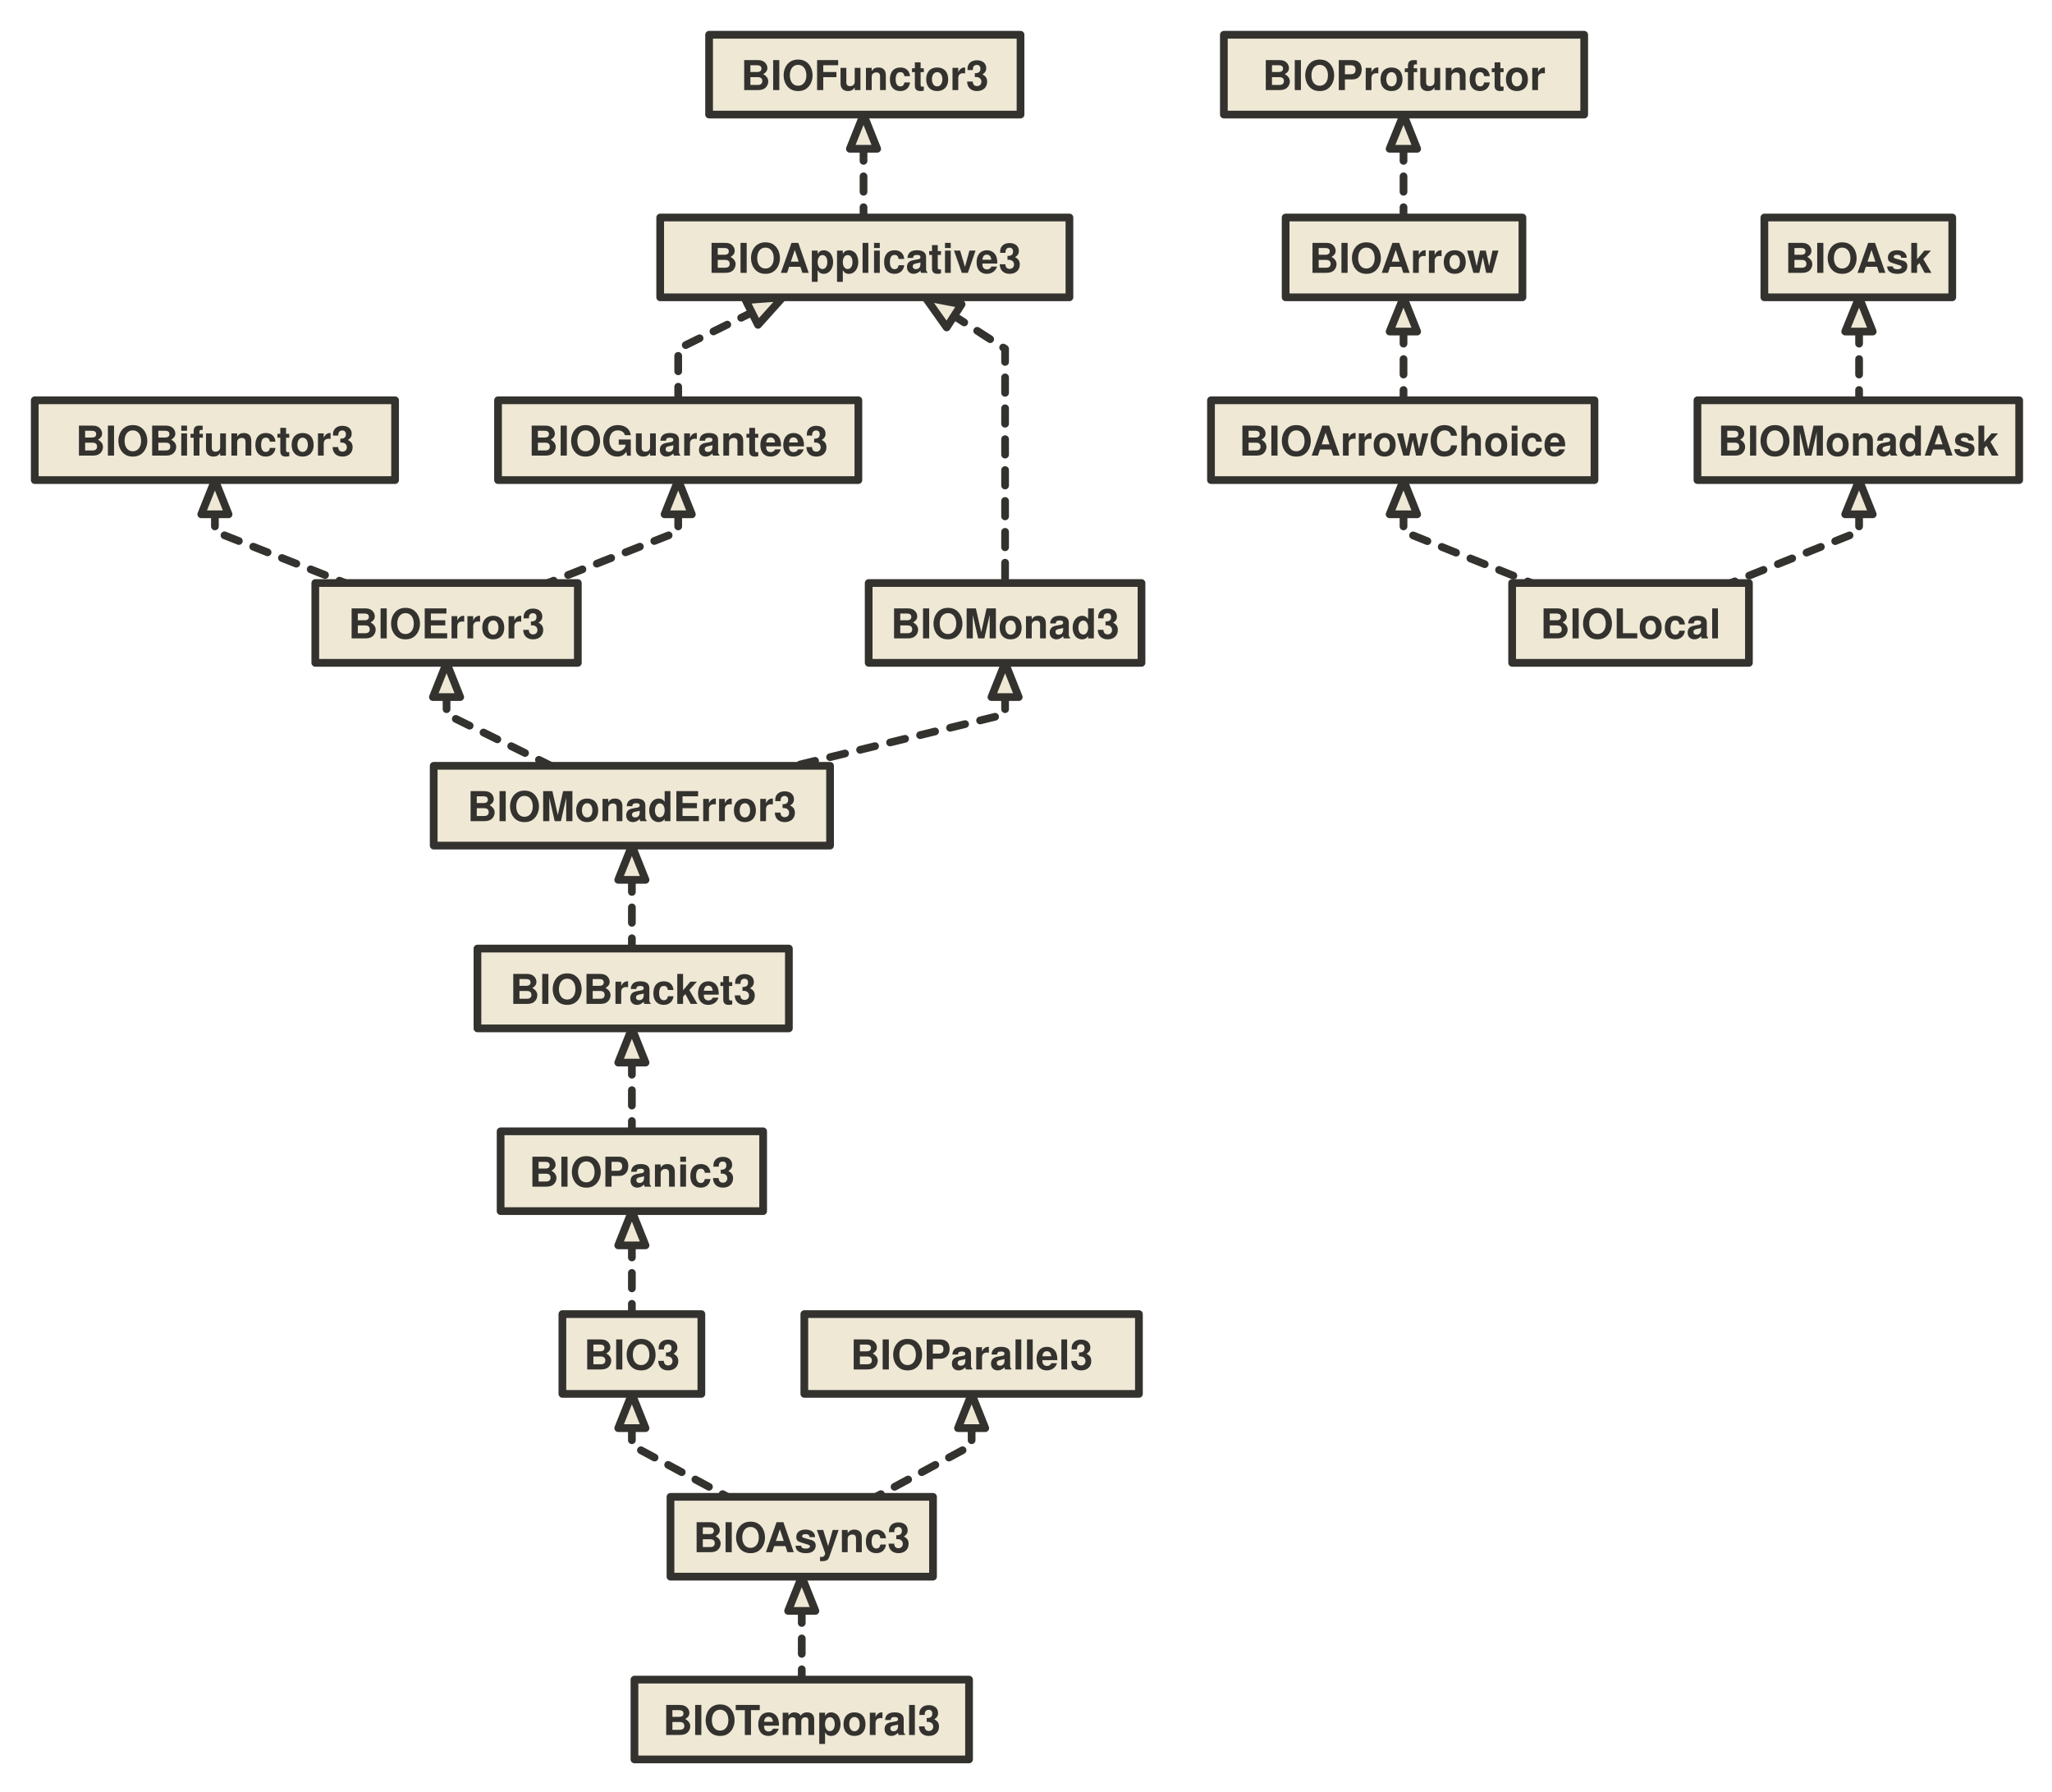
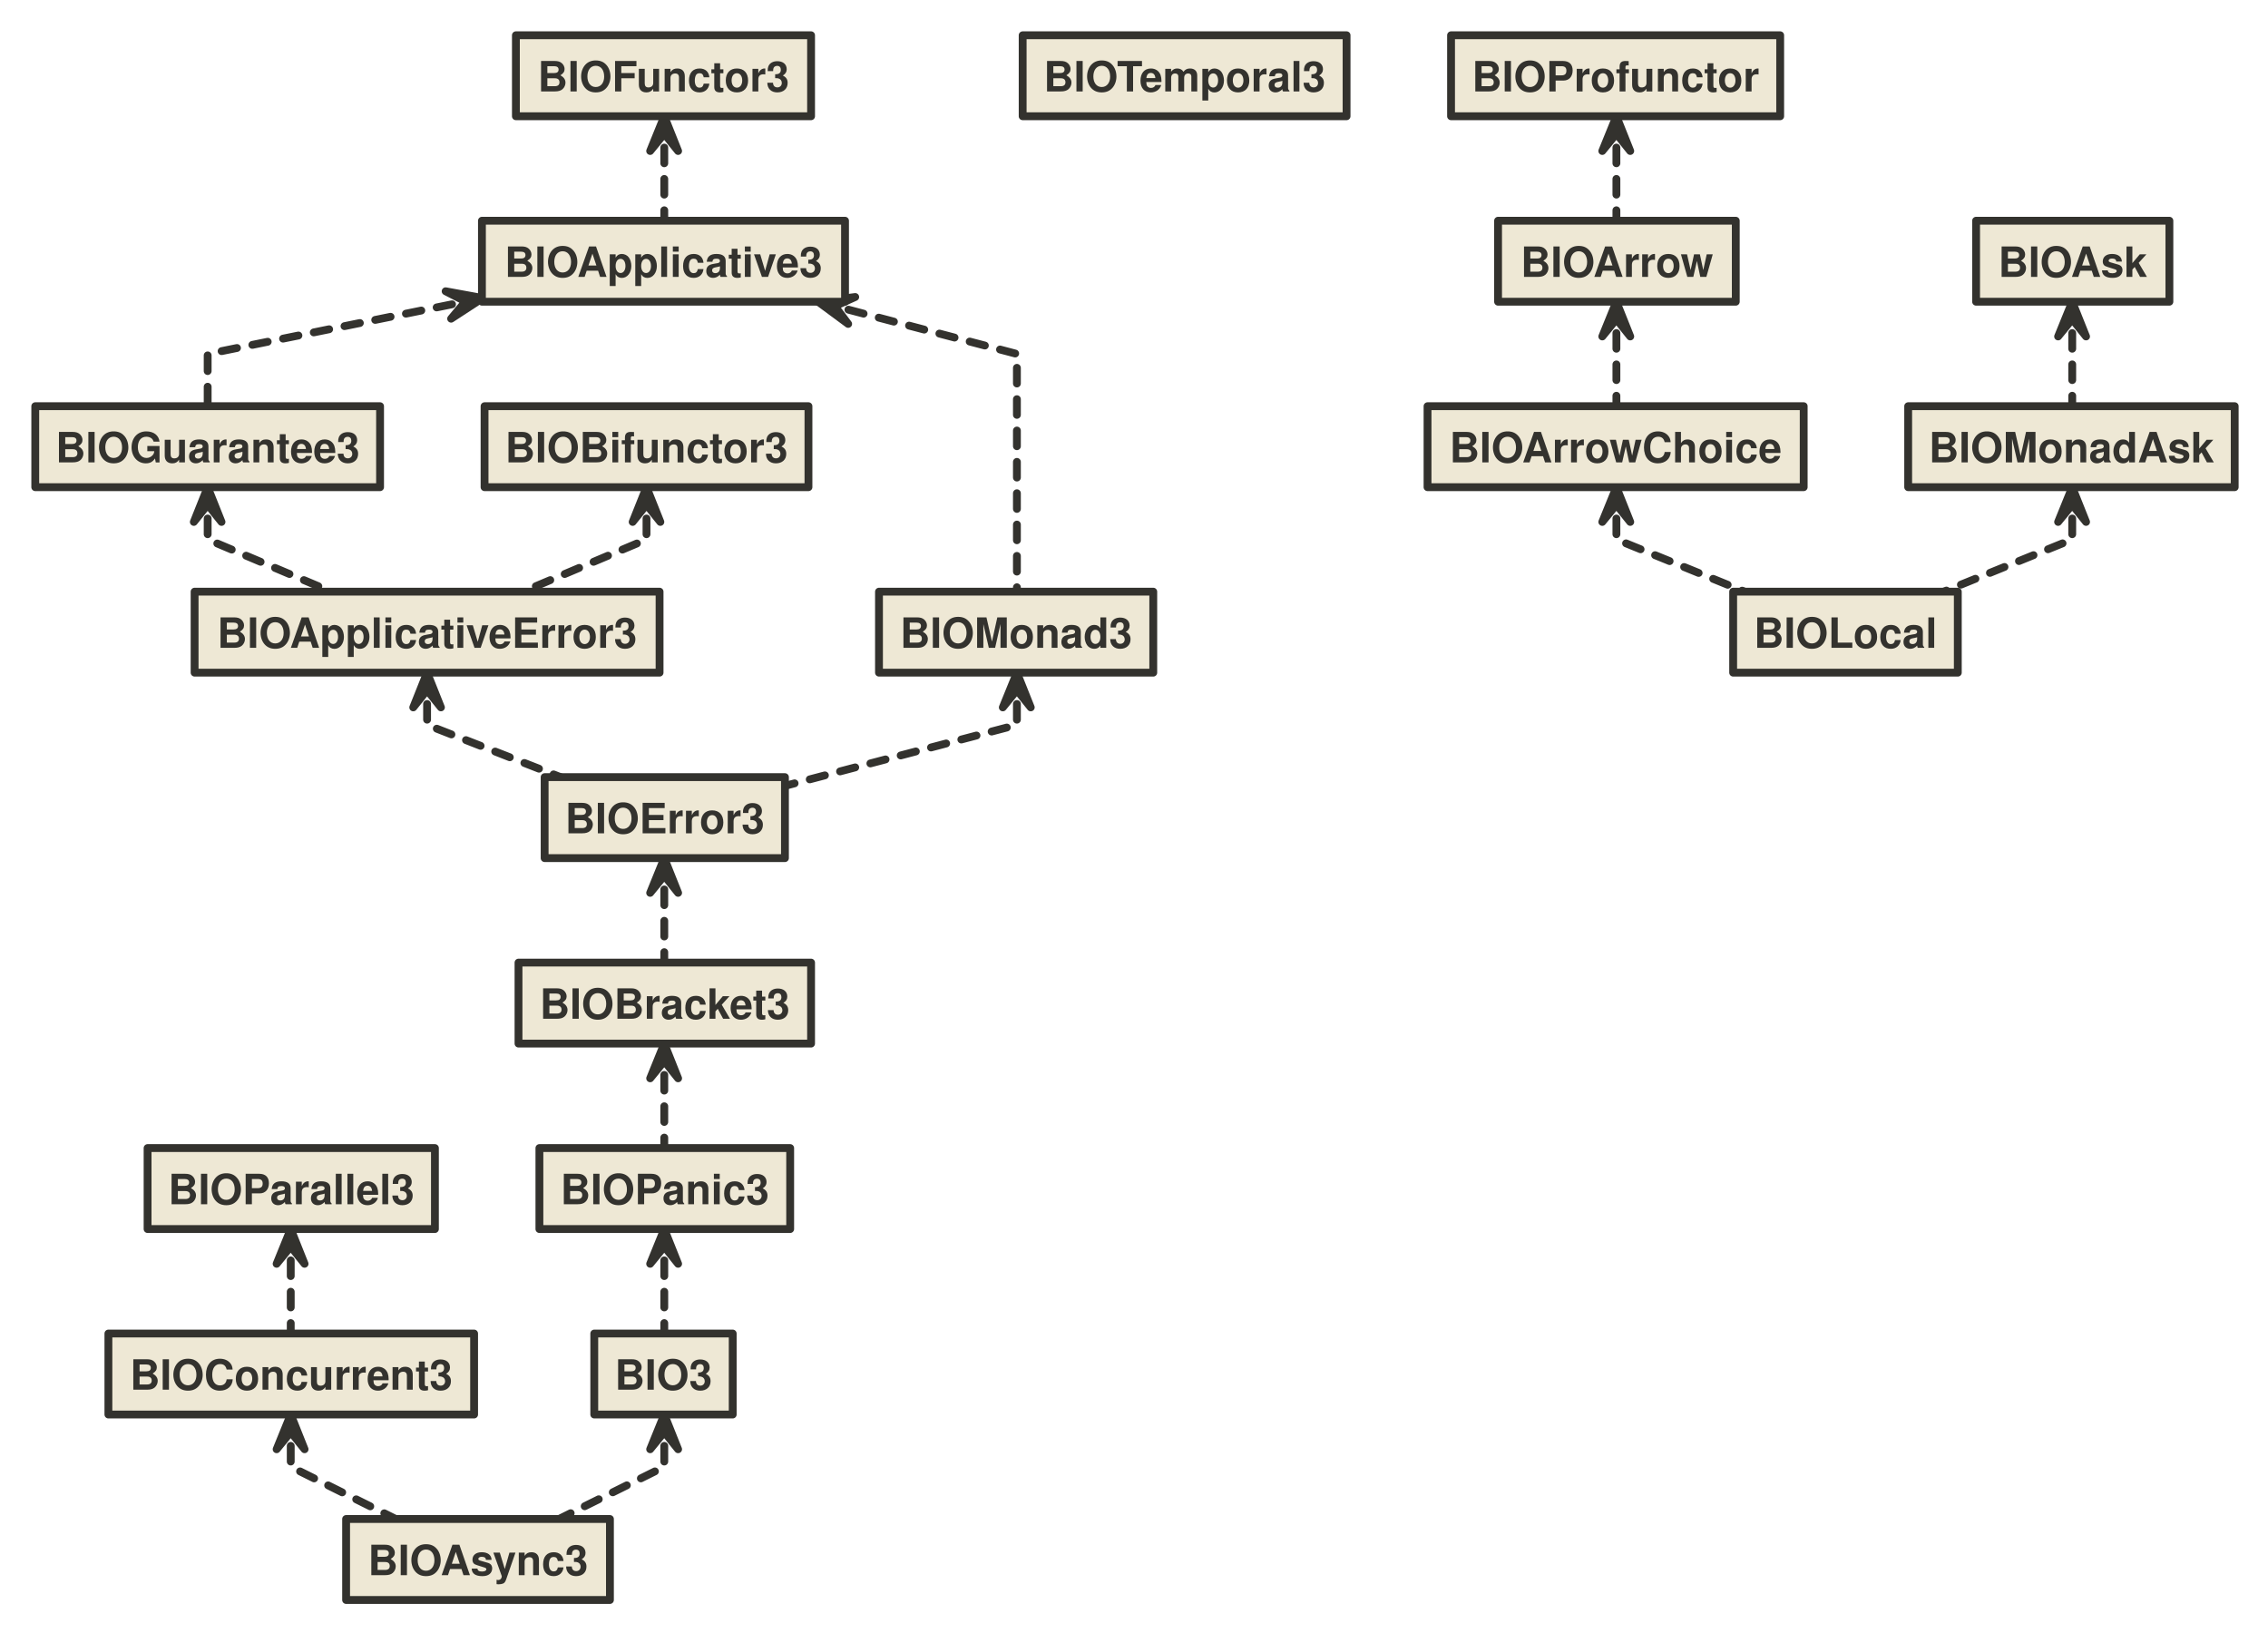
- <svg xmlns="http://www.w3.org/2000/svg" version="1.1" baseProfile="full" width="797.25" height="696" viewbox="0 0 797.25 696" style="font-weight:bold; font-size:12pt; font-family:'Calibri', Helvetica, sans-serif;;stroke-width:3;stroke-linejoin:round;stroke-linecap:round">
-   <path d="M83.5 186.5 L83.5 206.5 L134.2 226.5 L134.2 226.5 " style="stroke:#33322E;fill:none;stroke-dasharray:6 6;" />
-   <path d="M88.8 199.8 L83.5 199.8 L78.2 199.8 L83.5 186.5 Z" style="stroke:#33322E;fill:#eee8d5;stroke-dasharray:none;" />
-   <path d="M335.5 44.5 L335.5 64.5 L335.5 84.5 L335.5 84.5 " style="stroke:#33322E;fill:none;stroke-dasharray:6 6;" />
-   <path d="M340.8 57.8 L335.5 57.8 L330.2 57.8 L335.5 44.5 Z" style="stroke:#33322E;fill:#eee8d5;stroke-dasharray:none;" />
-   <path d="M304.1 115.5 L263.5 135.5 L263.5 155.5 L263.5 155.5 " style="stroke:#33322E;fill:none;stroke-dasharray:6 6;" />
-   <path d="M294.5 126.2 L292.1 121.4 L289.7 116.6 L304.1 115.5 Z" style="stroke:#33322E;fill:#eee8d5;stroke-dasharray:none;" />
-   <path d="M359.5 115.5 L390.5 135.5 L390.5 171 L390.5 171 L390.5 206.5 L390.5 206.5 L390.5 226.5 L390.5 226.5 " style="stroke:#33322E;fill:none;stroke-dasharray:6 6;" />
-   <path d="M373.6 118.2 L370.7 122.7 L367.8 127.2 L359.5 115.5 Z" style="stroke:#33322E;fill:#eee8d5;stroke-dasharray:none;" />
-   <path d="M263.5 186.5 L263.5 206.5 L212.8 226.5 L212.8 226.5 " style="stroke:#33322E;fill:none;stroke-dasharray:6 6;" />
-   <path d="M268.8 199.8 L263.5 199.8 L258.2 199.8 L263.5 186.5 Z" style="stroke:#33322E;fill:#eee8d5;stroke-dasharray:none;" />
-   <path d="M173.5 257.5 L173.5 277.5 L214.1 297.5 L214.1 297.5 " style="stroke:#33322E;fill:none;stroke-dasharray:6 6;" />
-   <path d="M178.8 270.8 L173.5 270.8 L168.2 270.8 L173.5 257.5 Z" style="stroke:#33322E;fill:#eee8d5;stroke-dasharray:none;" />
-   <path d="M390.5 257.5 L390.5 277.5 L308.8 297.5 L308.8 297.5 " style="stroke:#33322E;fill:none;stroke-dasharray:6 6;" />
-   <path d="M395.8 270.8 L390.5 270.8 L385.2 270.8 L390.5 257.5 Z" style="stroke:#33322E;fill:#eee8d5;stroke-dasharray:none;" />
-   <path d="M245.5 328.5 L245.5 348.5 L245.5 368.5 L245.5 368.5 " style="stroke:#33322E;fill:none;stroke-dasharray:6 6;" />
-   <path d="M250.8 341.8 L245.5 341.8 L240.2 341.8 L245.5 328.5 Z" style="stroke:#33322E;fill:#eee8d5;stroke-dasharray:none;" />
-   <path d="M245.5 399.5 L245.5 419.5 L245.5 439.5 L245.5 439.5 " style="stroke:#33322E;fill:none;stroke-dasharray:6 6;" />
-   <path d="M250.8 412.8 L245.5 412.8 L240.2 412.8 L245.5 399.5 Z" style="stroke:#33322E;fill:#eee8d5;stroke-dasharray:none;" />
-   <path d="M245.5 470.5 L245.5 490.5 L245.5 510.5 L245.5 510.5 " style="stroke:#33322E;fill:none;stroke-dasharray:6 6;" />
-   <path d="M250.8 483.8 L245.5 483.8 L240.2 483.8 L245.5 470.5 Z" style="stroke:#33322E;fill:#eee8d5;stroke-dasharray:none;" />
-   <path d="M245.5 541.5 L245.5 561.5 L282.7 581.5 L282.7 581.5 " style="stroke:#33322E;fill:none;stroke-dasharray:6 6;" />
-   <path d="M250.8 554.8 L245.5 554.8 L240.2 554.8 L245.5 541.5 Z" style="stroke:#33322E;fill:#eee8d5;stroke-dasharray:none;" />
-   <path d="M377.5 541.5 L377.5 561.5 L340.3 581.5 L340.3 581.5 " style="stroke:#33322E;fill:none;stroke-dasharray:6 6;" />
-   <path d="M382.8 554.8 L377.5 554.8 L372.2 554.8 L377.5 541.5 Z" style="stroke:#33322E;fill:#eee8d5;stroke-dasharray:none;" />
-   <path d="M311.5 612.5 L311.5 632.5 L311.5 652.5 L311.5 652.5 " style="stroke:#33322E;fill:none;stroke-dasharray:6 6;" />
-   <path d="M316.8 625.8 L311.5 625.8 L306.2 625.8 L311.5 612.5 Z" style="stroke:#33322E;fill:#eee8d5;stroke-dasharray:none;" />
-   <path d="M545.3 44.5 L545.3 64.5 L545.3 84.5 L545.3 84.5 " style="stroke:#33322E;fill:none;stroke-dasharray:6 6;" />
-   <path d="M550.6 57.8 L545.3 57.8 L539.9 57.8 L545.3 44.5 Z" style="stroke:#33322E;fill:#eee8d5;stroke-dasharray:none;" />
-   <path d="M545.3 115.5 L545.3 135.5 L545.3 155.5 L545.3 155.5 " style="stroke:#33322E;fill:none;stroke-dasharray:6 6;" />
-   <path d="M550.6 128.8 L545.3 128.8 L539.9 128.8 L545.3 115.5 Z" style="stroke:#33322E;fill:#eee8d5;stroke-dasharray:none;" />
-   <path d="M545.3 186.5 L545.3 206.5 L595.1 226.5 L595.1 226.5 " style="stroke:#33322E;fill:none;stroke-dasharray:6 6;" />
-   <path d="M550.6 199.8 L545.3 199.8 L539.9 199.8 L545.3 186.5 Z" style="stroke:#33322E;fill:#eee8d5;stroke-dasharray:none;" />
-   <path d="M722.3 115.5 L722.3 135.5 L722.3 155.5 L722.3 155.5 " style="stroke:#33322E;fill:none;stroke-dasharray:6 6;" />
-   <path d="M727.6 128.8 L722.3 128.8 L716.9 128.8 L722.3 115.5 Z" style="stroke:#33322E;fill:#eee8d5;stroke-dasharray:none;" />
-   <path d="M722.3 186.5 L722.3 206.5 L672.4 226.5 L672.4 226.5 " style="stroke:#33322E;fill:none;stroke-dasharray:6 6;" />
-   <path d="M727.6 199.8 L722.3 199.8 L716.9 199.8 L722.3 186.5 Z" style="stroke:#33322E;fill:#eee8d5;stroke-dasharray:none;" />
-   <rect x="13.5" y="155.5" height="31" width="140" style="stroke:#33322E;fill:#eee8d5;stroke-dasharray:none;" />
-   <text x="83.5" y="177" style="fill: #33322E;text-anchor: middle;">BIOBifunctor3</text>
-   <rect x="122.5" y="226.5" height="31" width="102" style="stroke:#33322E;fill:#eee8d5;stroke-dasharray:none;" />
-   <text x="173.5" y="248" style="fill: #33322E;text-anchor: middle;">BIOError3</text>
-   <rect x="275.5" y="13.5" height="31" width="121" style="stroke:#33322E;fill:#eee8d5;stroke-dasharray:none;" />
-   <text x="336" y="35" style="fill: #33322E;text-anchor: middle;">BIOFunctor3</text>
-   <rect x="256.5" y="84.5" height="31" width="159" style="stroke:#33322E;fill:#eee8d5;stroke-dasharray:none;" />
-   <text x="336" y="106" style="fill: #33322E;text-anchor: middle;">BIOApplicative3</text>
-   <rect x="193.5" y="155.5" height="31" width="140" style="stroke:#33322E;fill:#eee8d5;stroke-dasharray:none;" />
-   <text x="263.5" y="177" style="fill: #33322E;text-anchor: middle;">BIOGuarantee3</text>
-   <rect x="337.5" y="226.5" height="31" width="106" style="stroke:#33322E;fill:#eee8d5;stroke-dasharray:none;" />
-   <text x="390.5" y="248" style="fill: #33322E;text-anchor: middle;">BIOMonad3</text>
-   <rect x="168.5" y="297.5" height="31" width="154" style="stroke:#33322E;fill:#eee8d5;stroke-dasharray:none;" />
-   <text x="245.5" y="319" style="fill: #33322E;text-anchor: middle;">BIOMonadError3</text>
-   <rect x="185.5" y="368.5" height="31" width="121" style="stroke:#33322E;fill:#eee8d5;stroke-dasharray:none;" />
-   <text x="246" y="390" style="fill: #33322E;text-anchor: middle;">BIOBracket3</text>
-   <rect x="194.5" y="439.5" height="31" width="102" style="stroke:#33322E;fill:#eee8d5;stroke-dasharray:none;" />
-   <text x="245.5" y="461" style="fill: #33322E;text-anchor: middle;">BIOPanic3</text>
-   <rect x="218.5" y="510.5" height="31" width="54" style="stroke:#33322E;fill:#eee8d5;stroke-dasharray:none;" />
-   <text x="245.5" y="532" style="fill: #33322E;text-anchor: middle;">BIO3</text>
-   <rect x="260.5" y="581.5" height="31" width="102" style="stroke:#33322E;fill:#eee8d5;stroke-dasharray:none;" />
-   <text x="311.5" y="603" style="fill: #33322E;text-anchor: middle;">BIOAsync3</text>
-   <rect x="312.5" y="510.5" height="31" width="130" style="stroke:#33322E;fill:#eee8d5;stroke-dasharray:none;" />
-   <text x="377.5" y="532" style="fill: #33322E;text-anchor: middle;">BIOParallel3</text>
-   <rect x="246.5" y="652.5" height="31" width="130" style="stroke:#33322E;fill:#eee8d5;stroke-dasharray:none;" />
-   <text x="311.5" y="674" style="fill: #33322E;text-anchor: middle;">BIOTemporal3</text>
-   <rect x="475.5" y="13.5" height="31" width="140" style="stroke:#33322E;fill:#eee8d5;stroke-dasharray:none;" />
-   <text x="545.5" y="35" style="fill: #33322E;text-anchor: middle;">BIOProfunctor</text>
-   <rect x="499.5" y="84.5" height="31" width="92" style="stroke:#33322E;fill:#eee8d5;stroke-dasharray:none;" />
-   <text x="545.5" y="106" style="fill: #33322E;text-anchor: middle;">BIOArrow</text>
-   <rect x="470.5" y="155.5" height="31" width="149" style="stroke:#33322E;fill:#eee8d5;stroke-dasharray:none;" />
-   <text x="545" y="177" style="fill: #33322E;text-anchor: middle;">BIOArrowChoice</text>
-   <rect x="587.5" y="226.5" height="31" width="92" style="stroke:#33322E;fill:#eee8d5;stroke-dasharray:none;" />
-   <text x="633.5" y="248" style="fill: #33322E;text-anchor: middle;">BIOLocal</text>
-   <rect x="685.5" y="84.5" height="31" width="73" style="stroke:#33322E;fill:#eee8d5;stroke-dasharray:none;" />
-   <text x="722" y="106" style="fill: #33322E;text-anchor: middle;">BIOAsk</text>
-   <rect x="659.5" y="155.5" height="31" width="125" style="stroke:#33322E;fill:#eee8d5;stroke-dasharray:none;" />
-   <text x="722" y="177" style="fill: #33322E;text-anchor: middle;">BIOMonadAsk</text>
+ <svg xmlns="http://www.w3.org/2000/svg" version="1.1" baseProfile="full" width="868.25" height="625" viewbox="0 0 868.25 625" style="font:bold normal 12pt Helvetica, Helvetica, sans-serif;;stroke-linejoin:round;stroke-linecap:round">
+   <rect x="0" y="0" height="625" width="868.25" style="stroke:none; fill:transparent;" />
+   <path d="M254.3 44.5 L254.3 64.5 L254.3 84.5 L254.3 84.5 " style="stroke:#33322E;fill:none;stroke-dasharray:6 6;stroke-width:3;" />
+   <path d="M259.6 57.8 L254.3 51.2 L248.9 57.8 L254.3 44.5 Z" style="stroke:#33322E;fill:#33322E;stroke-dasharray:none;stroke-width:3;" />
+   <path d="M184.8 114.1 L79.5 135.5 L79.5 155.5 L79.5 155.5 " style="stroke:#33322E;fill:none;stroke-dasharray:6 6;stroke-width:3;" />
+   <path d="M172.7 122 L178.2 115.4 L170.6 111.5 L184.8 114.1 Z" style="stroke:#33322E;fill:#33322E;stroke-dasharray:none;stroke-width:3;" />
+   <path d="M313.2 115.5 L389.3 135.5 L389.3 171 L389.3 171 L389.3 206.5 L389.3 206.5 L389.3 226.5 L389.3 226.5 " style="stroke:#33322E;fill:none;stroke-dasharray:6 6;stroke-width:3;" />
+   <path d="M327.4 113.7 L319.6 117.2 L324.7 124 L313.2 115.5 Z" style="stroke:#33322E;fill:#33322E;stroke-dasharray:none;stroke-width:3;" />
+   <path d="M79.5 186.5 L79.5 206.5 L126.8 226.5 L126.8 226.5 " style="stroke:#33322E;fill:none;stroke-dasharray:6 6;stroke-width:3;" />
+   <path d="M84.8 199.8 L79.5 193.2 L74.2 199.8 L79.5 186.5 Z" style="stroke:#33322E;fill:#33322E;stroke-dasharray:none;stroke-width:3;" />
+   <path d="M247.5 186.5 L247.5 206.5 L200.2 226.5 L200.2 226.5 " style="stroke:#33322E;fill:none;stroke-dasharray:6 6;stroke-width:3;" />
+   <path d="M252.8 199.8 L247.5 193.2 L242.2 199.8 L247.5 186.5 Z" style="stroke:#33322E;fill:#33322E;stroke-dasharray:none;stroke-width:3;" />
+   <path d="M163.5 257.5 L163.5 277.5 L214.6 297.5 L214.6 297.5 " style="stroke:#33322E;fill:none;stroke-dasharray:6 6;stroke-width:3;" />
+   <path d="M168.8 270.8 L163.5 264.2 L158.2 270.8 L163.5 257.5 Z" style="stroke:#33322E;fill:#33322E;stroke-dasharray:none;stroke-width:3;" />
+   <path d="M389.3 257.5 L389.3 277.5 L300.3 300.9 L300.3 300.9 " style="stroke:#33322E;fill:none;stroke-dasharray:6 6;stroke-width:3;" />
+   <path d="M394.6 270.8 L389.3 264.2 L383.9 270.8 L389.3 257.5 Z" style="stroke:#33322E;fill:#33322E;stroke-dasharray:none;stroke-width:3;" />
+   <path d="M254.3 328.5 L254.3 348.5 L254.3 368.5 L254.3 368.5 " style="stroke:#33322E;fill:none;stroke-dasharray:6 6;stroke-width:3;" />
+   <path d="M259.6 341.8 L254.3 335.2 L248.9 341.8 L254.3 328.5 Z" style="stroke:#33322E;fill:#33322E;stroke-dasharray:none;stroke-width:3;" />
+   <path d="M254.3 399.5 L254.3 419.5 L254.3 439.5 L254.3 439.5 " style="stroke:#33322E;fill:none;stroke-dasharray:6 6;stroke-width:3;" />
+   <path d="M259.6 412.8 L254.3 406.2 L248.9 412.8 L254.3 399.5 Z" style="stroke:#33322E;fill:#33322E;stroke-dasharray:none;stroke-width:3;" />
+   <path d="M254.3 470.5 L254.3 490.5 L254.3 510.5 L254.3 510.5 " style="stroke:#33322E;fill:none;stroke-dasharray:6 6;stroke-width:3;" />
+   <path d="M259.6 483.8 L254.3 477.2 L248.9 483.8 L254.3 470.5 Z" style="stroke:#33322E;fill:#33322E;stroke-dasharray:none;stroke-width:3;" />
+   <path d="M111.3 470.5 L111.3 490.5 L111.3 510.5 L111.3 510.5 " style="stroke:#33322E;fill:none;stroke-dasharray:6 6;stroke-width:3;" />
+   <path d="M116.6 483.8 L111.3 477.2 L105.9 483.8 L111.3 470.5 Z" style="stroke:#33322E;fill:#33322E;stroke-dasharray:none;stroke-width:3;" />
+   <path d="M111.3 541.5 L111.3 561.5 L151.5 581.5 L151.5 581.5 " style="stroke:#33322E;fill:none;stroke-dasharray:6 6;stroke-width:3;" />
+   <path d="M116.6 554.8 L111.3 548.2 L105.9 554.8 L111.3 541.5 Z" style="stroke:#33322E;fill:#33322E;stroke-dasharray:none;stroke-width:3;" />
+   <path d="M254.3 541.5 L254.3 561.5 L214 581.5 L214 581.5 " style="stroke:#33322E;fill:none;stroke-dasharray:6 6;stroke-width:3;" />
+   <path d="M259.6 554.8 L254.3 548.2 L248.9 554.8 L254.3 541.5 Z" style="stroke:#33322E;fill:#33322E;stroke-dasharray:none;stroke-width:3;" />
+   <path d="M618.8 44.5 L618.8 64.5 L618.8 84.5 L618.8 84.5 " style="stroke:#33322E;fill:none;stroke-dasharray:6 6;stroke-width:3;" />
+   <path d="M624.1 57.8 L618.8 51.2 L613.4 57.8 L618.8 44.5 Z" style="stroke:#33322E;fill:#33322E;stroke-dasharray:none;stroke-width:3;" />
+   <path d="M618.8 115.5 L618.8 135.5 L618.8 155.5 L618.8 155.5 " style="stroke:#33322E;fill:none;stroke-dasharray:6 6;stroke-width:3;" />
+   <path d="M624.1 128.8 L618.8 122.2 L613.4 128.8 L618.8 115.5 Z" style="stroke:#33322E;fill:#33322E;stroke-dasharray:none;stroke-width:3;" />
+   <path d="M618.8 186.5 L618.8 206.5 L667.9 226.5 L667.9 226.5 " style="stroke:#33322E;fill:none;stroke-dasharray:6 6;stroke-width:3;" />
+   <path d="M624.1 199.8 L618.8 193.2 L613.4 199.8 L618.8 186.5 Z" style="stroke:#33322E;fill:#33322E;stroke-dasharray:none;stroke-width:3;" />
+   <path d="M793.3 115.5 L793.3 135.5 L793.3 155.5 L793.3 155.5 " style="stroke:#33322E;fill:none;stroke-dasharray:6 6;stroke-width:3;" />
+   <path d="M798.6 128.8 L793.3 122.2 L787.9 128.8 L793.3 115.5 Z" style="stroke:#33322E;fill:#33322E;stroke-dasharray:none;stroke-width:3;" />
+   <path d="M793.3 186.5 L793.3 206.5 L744.1 226.5 L744.1 226.5 " style="stroke:#33322E;fill:none;stroke-dasharray:6 6;stroke-width:3;" />
+   <path d="M798.6 199.8 L793.3 193.2 L787.9 199.8 L793.3 186.5 Z" style="stroke:#33322E;fill:#33322E;stroke-dasharray:none;stroke-width:3;" />
+   <rect x="197.5" y="13.5" height="31" width="113" data-name="BIOFunctor3" style="stroke:#33322E;fill:#eee8d5;stroke-dasharray:none;stroke-width:3;" />
+   <text x="254" y="35" style="fill: #33322E;font:bold  12pt Helvetica, Helvetica, sans-serif;text-anchor: middle;" data-name="BIOFunctor3">BIOFunctor3</text>
+   <rect x="184.5" y="84.5" height="31" width="139" data-name="BIOApplicative3" style="stroke:#33322E;fill:#eee8d5;stroke-dasharray:none;stroke-width:3;" />
+   <text x="254" y="106" style="fill: #33322E;font:bold  12pt Helvetica, Helvetica, sans-serif;text-anchor: middle;" data-name="BIOApplicative3">BIOApplicative3</text>
+   <rect x="13.5" y="155.5" height="31" width="132" data-name="BIOGuarantee3" style="stroke:#33322E;fill:#eee8d5;stroke-dasharray:none;stroke-width:3;" />
+   <text x="79.5" y="177" style="fill: #33322E;font:bold  12pt Helvetica, Helvetica, sans-serif;text-anchor: middle;" data-name="BIOGuarantee3">BIOGuarantee3</text>
+   <rect x="336.5" y="226.5" height="31" width="105" data-name="BIOMonad3" style="stroke:#33322E;fill:#eee8d5;stroke-dasharray:none;stroke-width:3;" />
+   <text x="389" y="248" style="fill: #33322E;font:bold  12pt Helvetica, Helvetica, sans-serif;text-anchor: middle;" data-name="BIOMonad3">BIOMonad3</text>
+   <rect x="74.5" y="226.5" height="31" width="178" data-name="BIOApplicativeError3" style="stroke:#33322E;fill:#eee8d5;stroke-dasharray:none;stroke-width:3;" />
+   <text x="163.5" y="248" style="fill: #33322E;font:bold  12pt Helvetica, Helvetica, sans-serif;text-anchor: middle;" data-name="BIOApplicativeError3">BIOApplicativeError3</text>
+   <rect x="185.5" y="155.5" height="31" width="124" data-name="BIOBifunctor3" style="stroke:#33322E;fill:#eee8d5;stroke-dasharray:none;stroke-width:3;" />
+   <text x="247.5" y="177" style="fill: #33322E;font:bold  12pt Helvetica, Helvetica, sans-serif;text-anchor: middle;" data-name="BIOBifunctor3">BIOBifunctor3</text>
+   <rect x="208.5" y="297.5" height="31" width="92" data-name="BIOError3" style="stroke:#33322E;fill:#eee8d5;stroke-dasharray:none;stroke-width:3;" />
+   <text x="254.5" y="319" style="fill: #33322E;font:bold  12pt Helvetica, Helvetica, sans-serif;text-anchor: middle;" data-name="BIOError3">BIOError3</text>
+   <rect x="198.5" y="368.5" height="31" width="112" data-name="BIOBracket3" style="stroke:#33322E;fill:#eee8d5;stroke-dasharray:none;stroke-width:3;" />
+   <text x="254.5" y="390" style="fill: #33322E;font:bold  12pt Helvetica, Helvetica, sans-serif;text-anchor: middle;" data-name="BIOBracket3">BIOBracket3</text>
+   <rect x="206.5" y="439.5" height="31" width="96" data-name="BIOPanic3" style="stroke:#33322E;fill:#eee8d5;stroke-dasharray:none;stroke-width:3;" />
+   <text x="254.5" y="461" style="fill: #33322E;font:bold  12pt Helvetica, Helvetica, sans-serif;text-anchor: middle;" data-name="BIOPanic3">BIOPanic3</text>
+   <rect x="227.5" y="510.5" height="31" width="53" data-name="BIO3" style="stroke:#33322E;fill:#eee8d5;stroke-dasharray:none;stroke-width:3;" />
+   <text x="254" y="532" style="fill: #33322E;font:bold  12pt Helvetica, Helvetica, sans-serif;text-anchor: middle;" data-name="BIO3">BIO3</text>
+   <rect x="56.5" y="439.5" height="31" width="110" data-name="BIOParallel3" style="stroke:#33322E;fill:#eee8d5;stroke-dasharray:none;stroke-width:3;" />
+   <text x="111.5" y="461" style="fill: #33322E;font:bold  12pt Helvetica, Helvetica, sans-serif;text-anchor: middle;" data-name="BIOParallel3">BIOParallel3</text>
+   <rect x="41.5" y="510.5" height="31" width="140" data-name="BIOConcurrent3" style="stroke:#33322E;fill:#eee8d5;stroke-dasharray:none;stroke-width:3;" />
+   <text x="111.5" y="532" style="fill: #33322E;font:bold  12pt Helvetica, Helvetica, sans-serif;text-anchor: middle;" data-name="BIOConcurrent3">BIOConcurrent3</text>
+   <rect x="132.5" y="581.5" height="31" width="101" data-name="BIOAsync3" style="stroke:#33322E;fill:#eee8d5;stroke-dasharray:none;stroke-width:3;" />
+   <text x="183" y="603" style="fill: #33322E;font:bold  12pt Helvetica, Helvetica, sans-serif;text-anchor: middle;" data-name="BIOAsync3">BIOAsync3</text>
+   <rect x="391.5" y="13.5" height="31" width="124" data-name="BIOTemporal3" style="stroke:#33322E;fill:#eee8d5;stroke-dasharray:none;stroke-width:3;" />
+   <text x="453.5" y="35" style="fill: #33322E;font:bold  12pt Helvetica, Helvetica, sans-serif;text-anchor: middle;" data-name="BIOTemporal3">BIOTemporal3</text>
+   <rect x="555.5" y="13.5" height="31" width="126" data-name="BIOProfunctor" style="stroke:#33322E;fill:#eee8d5;stroke-dasharray:none;stroke-width:3;" />
+   <text x="618.5" y="35" style="fill: #33322E;font:bold  12pt Helvetica, Helvetica, sans-serif;text-anchor: middle;" data-name="BIOProfunctor">BIOProfunctor</text>
+   <rect x="573.5" y="84.5" height="31" width="91" data-name="BIOArrow" style="stroke:#33322E;fill:#eee8d5;stroke-dasharray:none;stroke-width:3;" />
+   <text x="619" y="106" style="fill: #33322E;font:bold  12pt Helvetica, Helvetica, sans-serif;text-anchor: middle;" data-name="BIOArrow">BIOArrow</text>
+   <rect x="546.5" y="155.5" height="31" width="144" data-name="BIOArrowChoice" style="stroke:#33322E;fill:#eee8d5;stroke-dasharray:none;stroke-width:3;" />
+   <text x="618.5" y="177" style="fill: #33322E;font:bold  12pt Helvetica, Helvetica, sans-serif;text-anchor: middle;" data-name="BIOArrowChoice">BIOArrowChoice</text>
+   <rect x="663.5" y="226.5" height="31" width="86" data-name="BIOLocal" style="stroke:#33322E;fill:#eee8d5;stroke-dasharray:none;stroke-width:3;" />
+   <text x="706.5" y="248" style="fill: #33322E;font:bold  12pt Helvetica, Helvetica, sans-serif;text-anchor: middle;" data-name="BIOLocal">BIOLocal</text>
+   <rect x="756.5" y="84.5" height="31" width="74" data-name="BIOAsk" style="stroke:#33322E;fill:#eee8d5;stroke-dasharray:none;stroke-width:3;" />
+   <text x="793.5" y="106" style="fill: #33322E;font:bold  12pt Helvetica, Helvetica, sans-serif;text-anchor: middle;" data-name="BIOAsk">BIOAsk</text>
+   <rect x="730.5" y="155.5" height="31" width="125" data-name="BIOMonadAsk" style="stroke:#33322E;fill:#eee8d5;stroke-dasharray:none;stroke-width:3;" />
+   <text x="793" y="177" style="fill: #33322E;font:bold  12pt Helvetica, Helvetica, sans-serif;text-anchor: middle;" data-name="BIOMonadAsk">BIOMonadAsk</text>
</svg>
